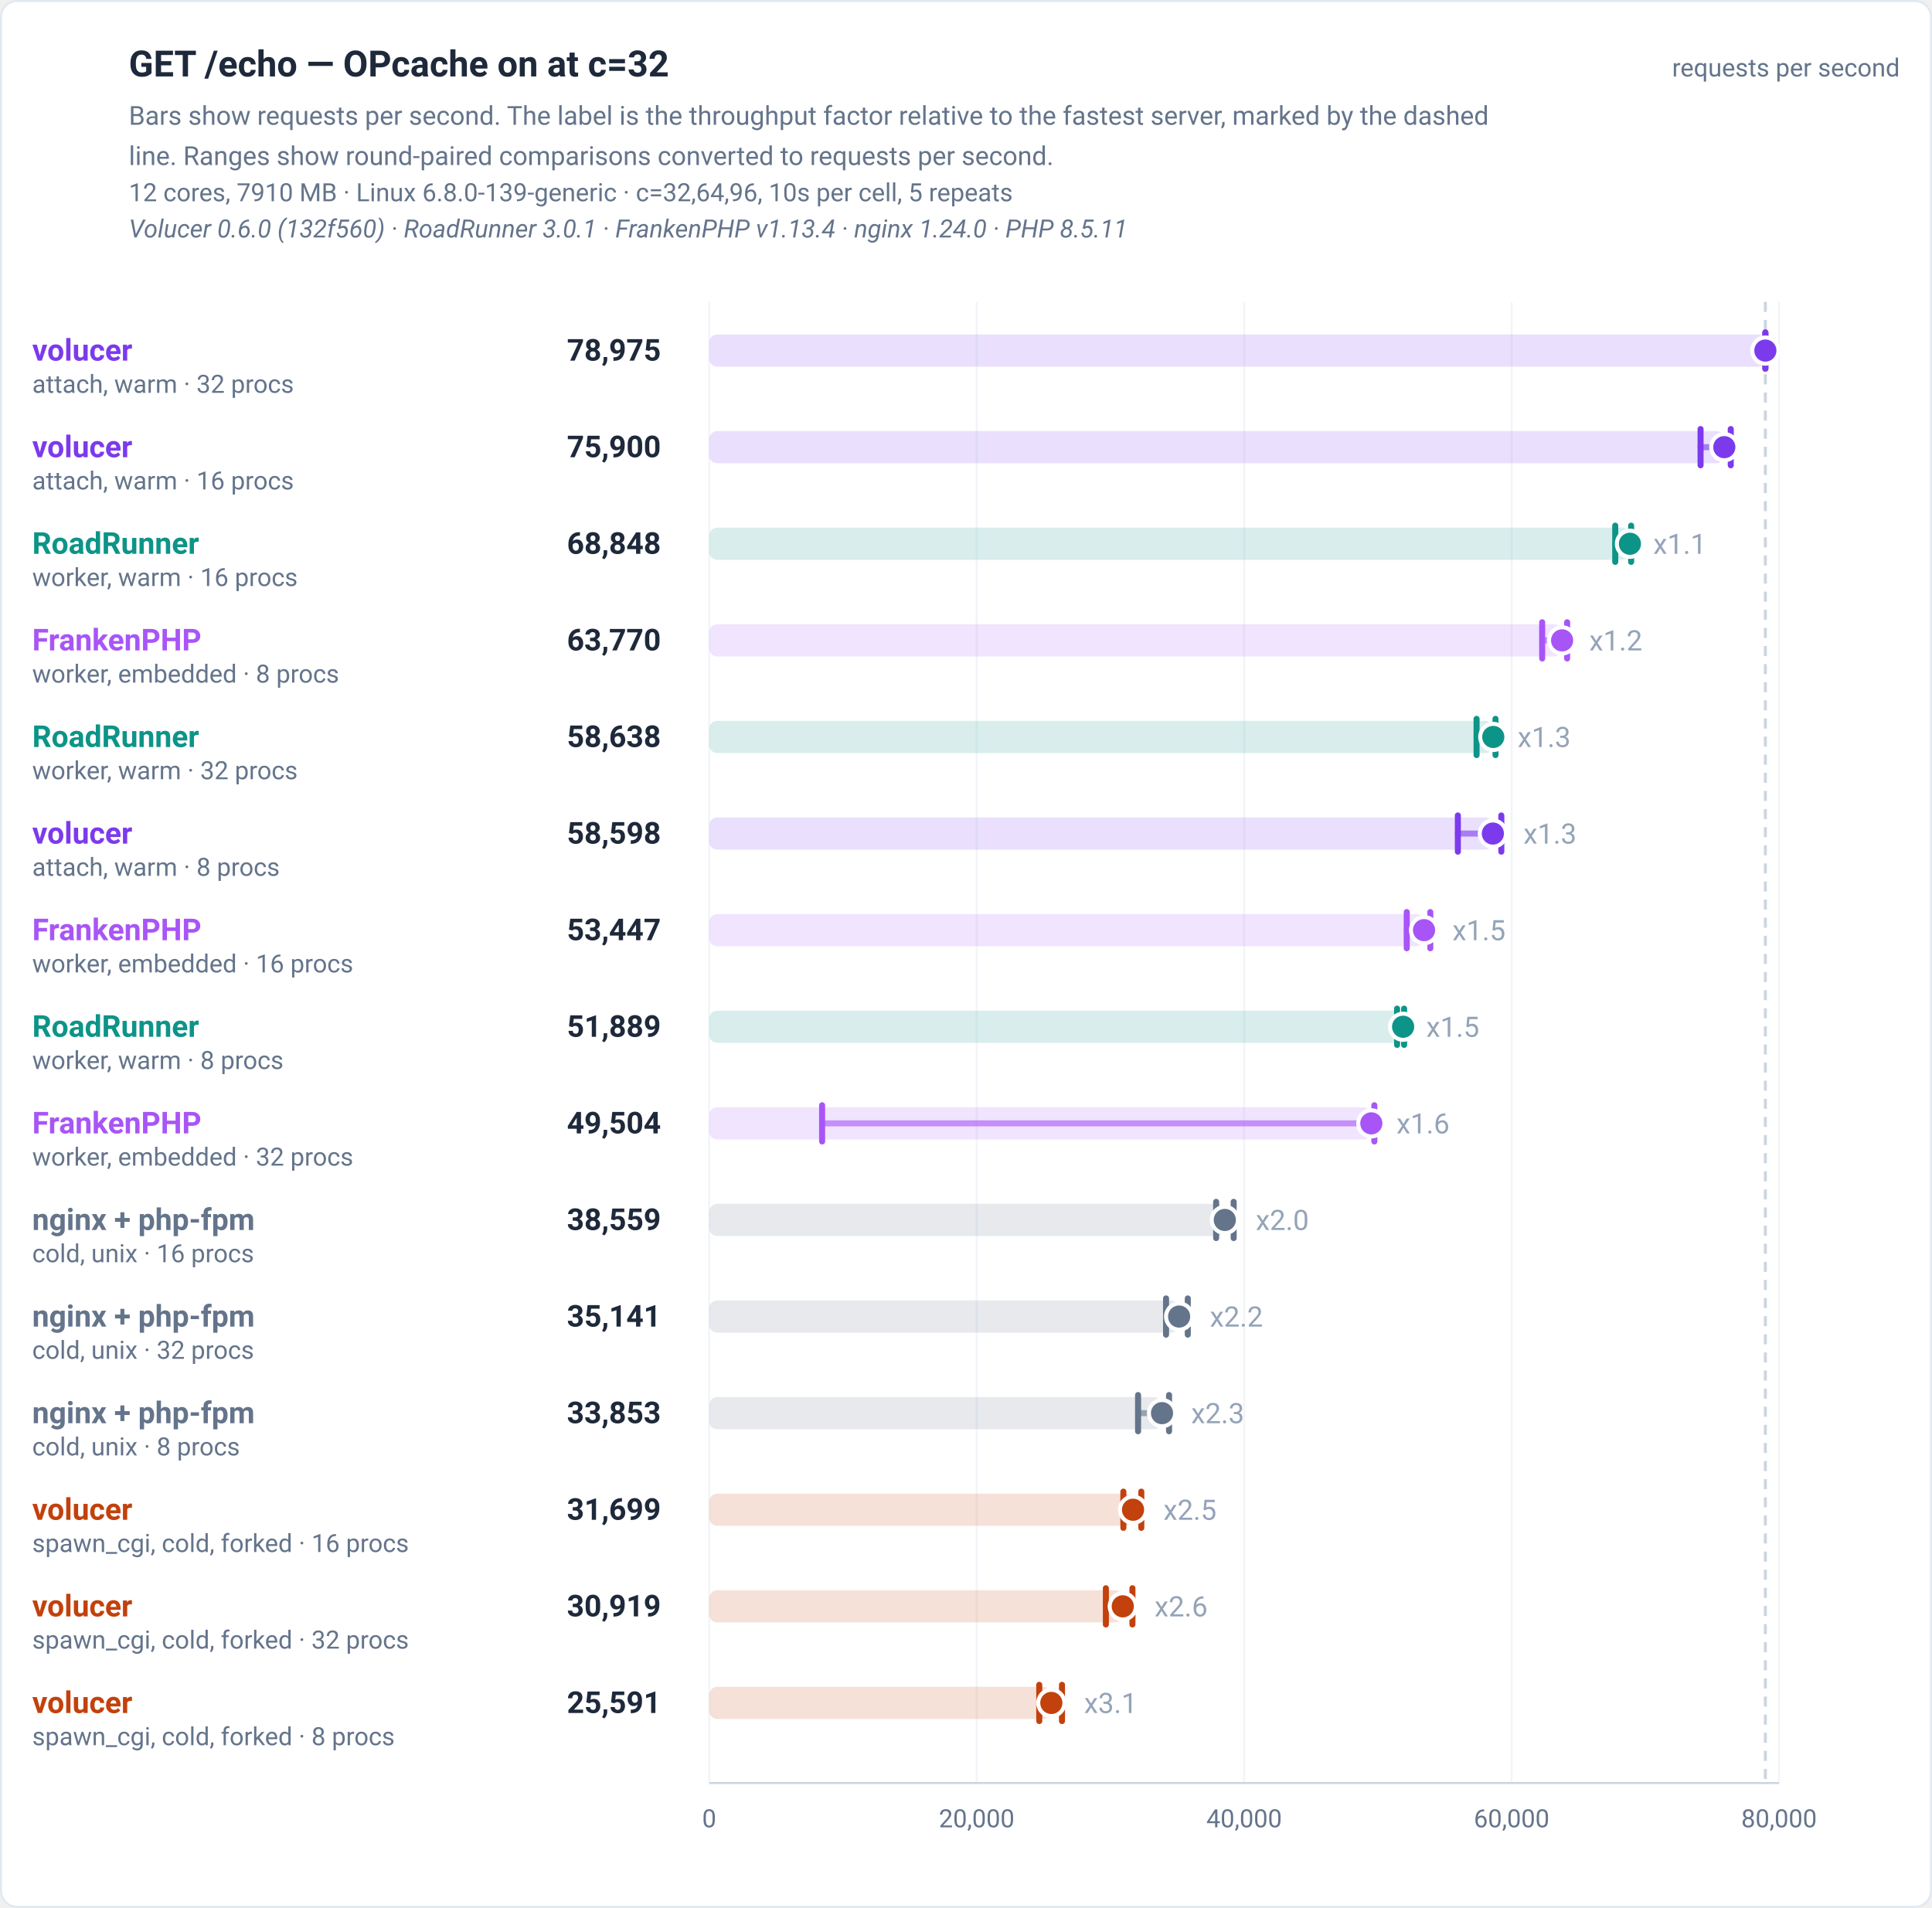
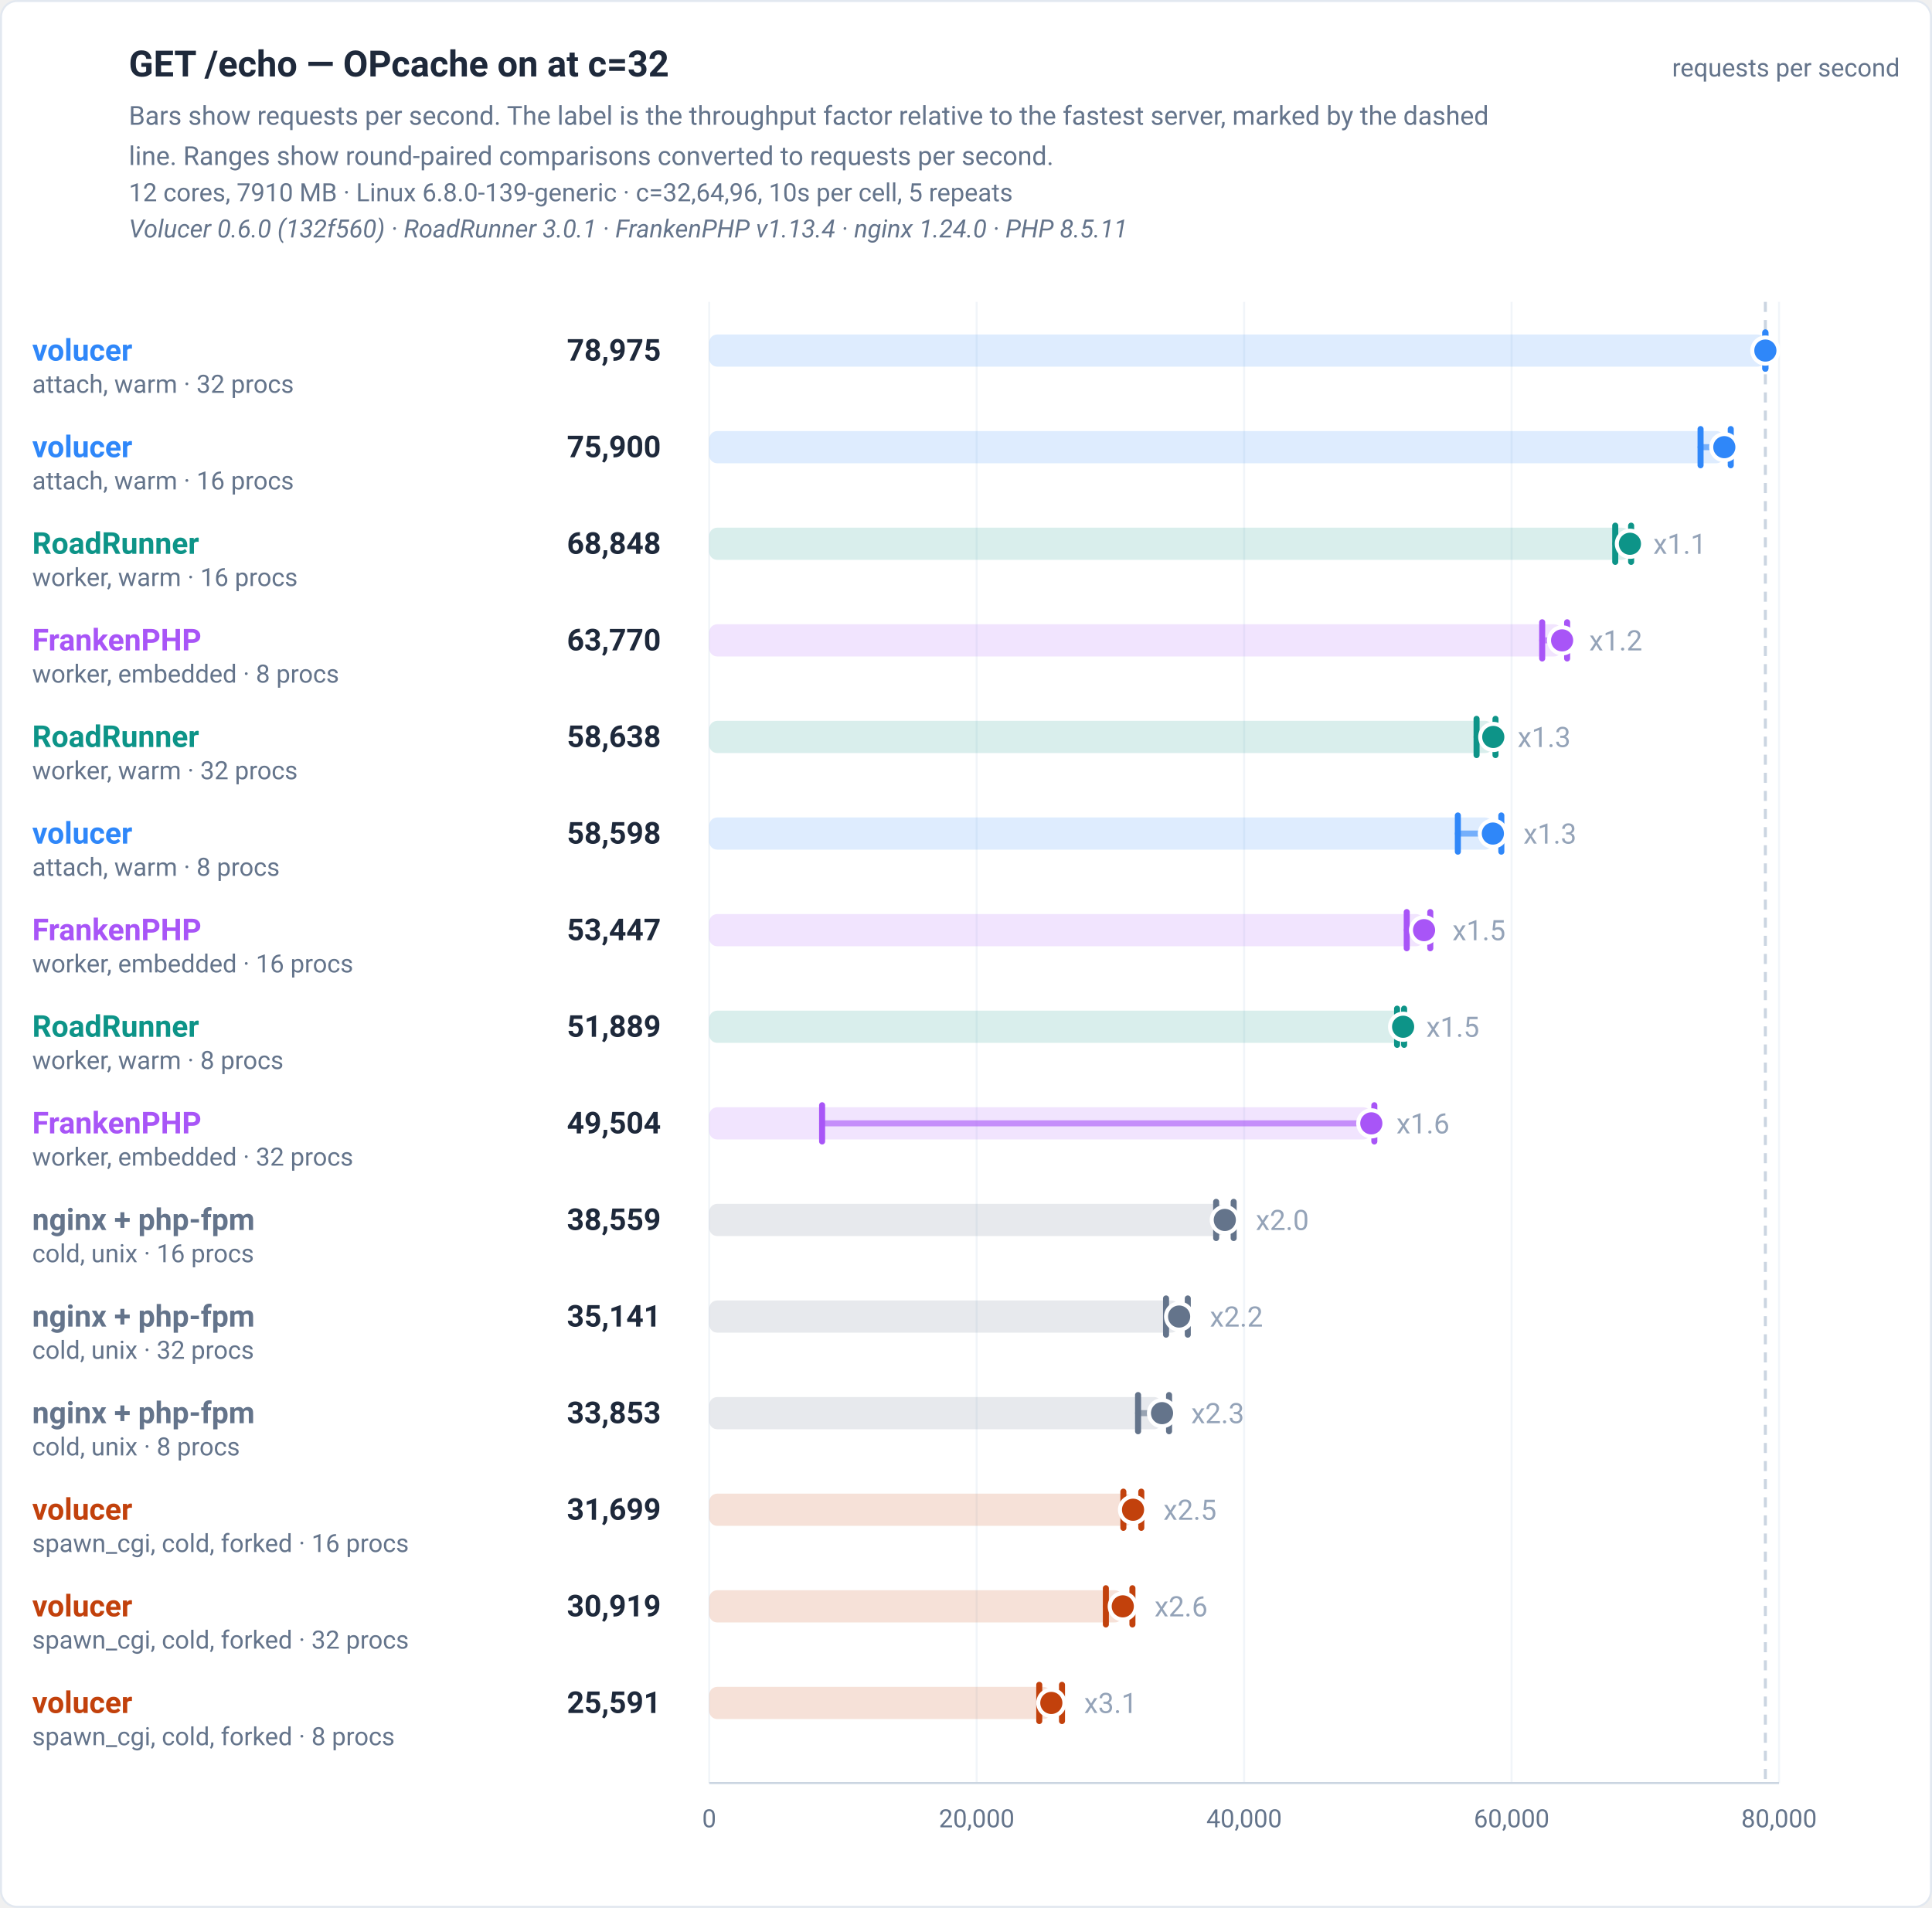
<svg xmlns="http://www.w3.org/2000/svg" width="960" height="948" viewBox="0 0 960 948" role="img" aria-label="GET /echo — OPcache on at c=32">
  <rect x="0.5" y="0.5" width="959" height="947" rx="8" fill="#ffffff" stroke="#e2e8f0" />
  <text x="64.0" y="38.0" font-family="-apple-system,BlinkMacSystemFont,'Segoe UI',Roboto,Helvetica,Arial,sans-serif" font-size="18" fill="#1e293b" text-anchor="start" font-weight="600">GET /echo — OPcache on at c=32</text>
  <text x="64.0" y="62.0" font-family="-apple-system,BlinkMacSystemFont,'Segoe UI',Roboto,Helvetica,Arial,sans-serif" font-size="13.0" fill="#64748b" text-anchor="start" font-weight="normal">Bars show requests per second. The label is the throughput factor relative to the fastest server, marked by the dashed</text>
  <text x="64.0" y="82.0" font-family="-apple-system,BlinkMacSystemFont,'Segoe UI',Roboto,Helvetica,Arial,sans-serif" font-size="13.0" fill="#64748b" text-anchor="start" font-weight="normal">line. Ranges show round-paired comparisons converted to requests per second.</text>
  <text x="64.0" y="100.0" font-family="-apple-system,BlinkMacSystemFont,'Segoe UI',Roboto,Helvetica,Arial,sans-serif" font-size="12.5" fill="#64748b" text-anchor="start" font-weight="normal">12 cores, 7910 MB · Linux 6.8.0-139-generic · c=32,64,96, 10s per cell, 5 repeats</text>
  <text x="64.0" y="118.0" font-family="-apple-system,BlinkMacSystemFont,'Segoe UI',Roboto,Helvetica,Arial,sans-serif" font-size="12.5" fill="#64748b" text-anchor="start" font-weight="normal" font-style="italic">Volucer 0.6.0 (132f560) · RoadRunner 3.0.1 · FrankenPHP v1.13.4 · nginx 1.24.0 · PHP 8.5.11</text>
  <text x="944.0" y="38.0" font-family="-apple-system,BlinkMacSystemFont,'Segoe UI',Roboto,Helvetica,Arial,sans-serif" font-size="12.5" fill="#64748b" text-anchor="end" font-weight="normal">requests per second</text>
  <line x1="352.4" y1="150.0" x2="352.4" y2="886.0" stroke="#f1f5f9" stroke-width="1" />
  <text x="352.4" y="908.0" font-family="-apple-system,BlinkMacSystemFont,'Segoe UI',Roboto,Helvetica,Arial,sans-serif" font-size="12.5" fill="#64748b" text-anchor="middle" font-weight="normal">0</text>
  <line x1="485.3" y1="150.0" x2="485.3" y2="886.0" stroke="#f1f5f9" stroke-width="1" />
  <text x="485.3" y="908.0" font-family="-apple-system,BlinkMacSystemFont,'Segoe UI',Roboto,Helvetica,Arial,sans-serif" font-size="12.5" fill="#64748b" text-anchor="middle" font-weight="normal">20,000</text>
  <line x1="618.2" y1="150.0" x2="618.2" y2="886.0" stroke="#f1f5f9" stroke-width="1" />
  <text x="618.2" y="908.0" font-family="-apple-system,BlinkMacSystemFont,'Segoe UI',Roboto,Helvetica,Arial,sans-serif" font-size="12.5" fill="#64748b" text-anchor="middle" font-weight="normal">40,000</text>
  <line x1="751.1" y1="150.0" x2="751.1" y2="886.0" stroke="#f1f5f9" stroke-width="1" />
  <text x="751.1" y="908.0" font-family="-apple-system,BlinkMacSystemFont,'Segoe UI',Roboto,Helvetica,Arial,sans-serif" font-size="12.5" fill="#64748b" text-anchor="middle" font-weight="normal">60,000</text>
  <line x1="884.0" y1="150.0" x2="884.0" y2="886.0" stroke="#f1f5f9" stroke-width="1" />
  <text x="884.0" y="908.0" font-family="-apple-system,BlinkMacSystemFont,'Segoe UI',Roboto,Helvetica,Arial,sans-serif" font-size="12.5" fill="#64748b" text-anchor="middle" font-weight="normal">80,000</text>
  <line x1="877.2" y1="150.0" x2="877.2" y2="886.0" stroke="#cbd5e1" stroke-width="1.5" stroke-dasharray="5 4" />
  <line x1="352.4" y1="886.0" x2="884.0" y2="886.0" stroke="#cbd5e1" stroke-width="1" />
-   <rect x="352.4" y="166.2" width="524.8" height="16.0" rx="4" fill="#7c3aed" fill-opacity="0.16" />
-   <line x1="877.2" y1="174.2" x2="877.2" y2="174.2" stroke="#7c3aed" stroke-width="3" stroke-linecap="round" opacity="0.6" />
-   <line x1="877.2" y1="165.2" x2="877.2" y2="183.2" stroke="#7c3aed" stroke-width="3" stroke-linecap="round" />
-   <line x1="877.2" y1="165.2" x2="877.2" y2="183.2" stroke="#7c3aed" stroke-width="3" stroke-linecap="round" />
-   <circle cx="877.2" cy="174.2" r="6.5" fill="#7c3aed" stroke="#ffffff" stroke-width="2" />
-   <text x="16.0" y="179.2" font-family="-apple-system,BlinkMacSystemFont,'Segoe UI',Roboto,Helvetica,Arial,sans-serif" font-size="15.0" fill="#7c3aed" text-anchor="start" font-weight="700">volucer</text>
+   <rect x="352.4" y="166.2" width="524.8" height="16.0" rx="4" fill="#2F87F9" fill-opacity="0.16" />
+   <line x1="877.2" y1="174.2" x2="877.2" y2="174.2" stroke="#2F87F9" stroke-width="3" stroke-linecap="round" opacity="0.6" />
+   <line x1="877.2" y1="165.2" x2="877.2" y2="183.2" stroke="#2F87F9" stroke-width="3" stroke-linecap="round" />
+   <line x1="877.2" y1="165.2" x2="877.2" y2="183.2" stroke="#2F87F9" stroke-width="3" stroke-linecap="round" />
+   <circle cx="877.2" cy="174.2" r="6.5" fill="#2F87F9" stroke="#ffffff" stroke-width="2" />
+   <text x="16.0" y="179.2" font-family="-apple-system,BlinkMacSystemFont,'Segoe UI',Roboto,Helvetica,Arial,sans-serif" font-size="15.0" fill="#2F87F9" text-anchor="start" font-weight="700">volucer</text>
  <text x="16.0" y="195.2" font-family="-apple-system,BlinkMacSystemFont,'Segoe UI',Roboto,Helvetica,Arial,sans-serif" font-size="12.5" fill="#64748b" text-anchor="start" font-weight="normal">attach, warm · 32 procs</text>
  <text x="328.4" y="179.2" font-family="-apple-system,BlinkMacSystemFont,'Segoe UI',Roboto,Helvetica,Arial,sans-serif" font-size="15.0" fill="#1e293b" text-anchor="end" font-weight="700">78,975</text>
-   <rect x="352.4" y="214.2" width="504.4" height="16.0" rx="4" fill="#7c3aed" fill-opacity="0.16" />
-   <line x1="845.0" y1="222.2" x2="860.0" y2="222.2" stroke="#7c3aed" stroke-width="3" stroke-linecap="round" opacity="0.6" />
-   <line x1="845.0" y1="213.2" x2="845.0" y2="231.2" stroke="#7c3aed" stroke-width="3" stroke-linecap="round" />
-   <line x1="860.0" y1="213.2" x2="860.0" y2="231.2" stroke="#7c3aed" stroke-width="3" stroke-linecap="round" />
-   <circle cx="856.8" cy="222.2" r="6.5" fill="#7c3aed" stroke="#ffffff" stroke-width="2" />
-   <text x="16.0" y="227.2" font-family="-apple-system,BlinkMacSystemFont,'Segoe UI',Roboto,Helvetica,Arial,sans-serif" font-size="15.0" fill="#7c3aed" text-anchor="start" font-weight="700">volucer</text>
+   <rect x="352.4" y="214.2" width="504.4" height="16.0" rx="4" fill="#2F87F9" fill-opacity="0.16" />
+   <line x1="845.0" y1="222.2" x2="860.0" y2="222.2" stroke="#2F87F9" stroke-width="3" stroke-linecap="round" opacity="0.6" />
+   <line x1="845.0" y1="213.2" x2="845.0" y2="231.2" stroke="#2F87F9" stroke-width="3" stroke-linecap="round" />
+   <line x1="860.0" y1="213.2" x2="860.0" y2="231.2" stroke="#2F87F9" stroke-width="3" stroke-linecap="round" />
+   <circle cx="856.8" cy="222.2" r="6.5" fill="#2F87F9" stroke="#ffffff" stroke-width="2" />
+   <text x="16.0" y="227.2" font-family="-apple-system,BlinkMacSystemFont,'Segoe UI',Roboto,Helvetica,Arial,sans-serif" font-size="15.0" fill="#2F87F9" text-anchor="start" font-weight="700">volucer</text>
  <text x="16.0" y="243.2" font-family="-apple-system,BlinkMacSystemFont,'Segoe UI',Roboto,Helvetica,Arial,sans-serif" font-size="12.5" fill="#64748b" text-anchor="start" font-weight="normal">attach, warm · 16 procs</text>
  <text x="328.4" y="227.2" font-family="-apple-system,BlinkMacSystemFont,'Segoe UI',Roboto,Helvetica,Arial,sans-serif" font-size="15.0" fill="#1e293b" text-anchor="end" font-weight="700">75,900</text>
  <rect x="352.4" y="262.2" width="457.5" height="16.0" rx="4" fill="#0d9488" fill-opacity="0.16" />
  <line x1="802.6" y1="270.2" x2="810.5" y2="270.2" stroke="#0d9488" stroke-width="3" stroke-linecap="round" opacity="0.6" />
  <line x1="802.6" y1="261.2" x2="802.6" y2="279.2" stroke="#0d9488" stroke-width="3" stroke-linecap="round" />
  <line x1="810.5" y1="261.2" x2="810.5" y2="279.2" stroke="#0d9488" stroke-width="3" stroke-linecap="round" />
  <circle cx="809.9" cy="270.2" r="6.5" fill="#0d9488" stroke="#ffffff" stroke-width="2" />
  <text x="16.0" y="275.2" font-family="-apple-system,BlinkMacSystemFont,'Segoe UI',Roboto,Helvetica,Arial,sans-serif" font-size="15.0" fill="#0d9488" text-anchor="start" font-weight="700">RoadRunner</text>
  <text x="16.0" y="291.2" font-family="-apple-system,BlinkMacSystemFont,'Segoe UI',Roboto,Helvetica,Arial,sans-serif" font-size="12.5" fill="#64748b" text-anchor="start" font-weight="normal">worker, warm · 16 procs</text>
  <text x="328.4" y="275.2" font-family="-apple-system,BlinkMacSystemFont,'Segoe UI',Roboto,Helvetica,Arial,sans-serif" font-size="15.0" fill="#1e293b" text-anchor="end" font-weight="700">68,848</text>
  <text x="821.5" y="275.2" font-family="-apple-system,BlinkMacSystemFont,'Segoe UI',Roboto,Helvetica,Arial,sans-serif" font-size="14.0" fill="#94a3b8" text-anchor="start" font-weight="normal">x1.1</text>
  <rect x="352.4" y="310.2" width="423.8" height="16.0" rx="4" fill="#a855f7" fill-opacity="0.16" />
  <line x1="766.3" y1="318.2" x2="778.7" y2="318.2" stroke="#a855f7" stroke-width="3" stroke-linecap="round" opacity="0.6" />
  <line x1="766.3" y1="309.2" x2="766.3" y2="327.2" stroke="#a855f7" stroke-width="3" stroke-linecap="round" />
  <line x1="778.7" y1="309.2" x2="778.7" y2="327.2" stroke="#a855f7" stroke-width="3" stroke-linecap="round" />
  <circle cx="776.2" cy="318.2" r="6.5" fill="#a855f7" stroke="#ffffff" stroke-width="2" />
  <text x="16.0" y="323.2" font-family="-apple-system,BlinkMacSystemFont,'Segoe UI',Roboto,Helvetica,Arial,sans-serif" font-size="15.0" fill="#a855f7" text-anchor="start" font-weight="700">FrankenPHP</text>
  <text x="16.0" y="339.2" font-family="-apple-system,BlinkMacSystemFont,'Segoe UI',Roboto,Helvetica,Arial,sans-serif" font-size="12.5" fill="#64748b" text-anchor="start" font-weight="normal">worker, embedded · 8 procs</text>
  <text x="328.4" y="323.2" font-family="-apple-system,BlinkMacSystemFont,'Segoe UI',Roboto,Helvetica,Arial,sans-serif" font-size="15.0" fill="#1e293b" text-anchor="end" font-weight="700">63,770</text>
  <text x="789.7" y="323.2" font-family="-apple-system,BlinkMacSystemFont,'Segoe UI',Roboto,Helvetica,Arial,sans-serif" font-size="14.0" fill="#94a3b8" text-anchor="start" font-weight="normal">x1.2</text>
  <rect x="352.4" y="358.2" width="389.6" height="16.0" rx="4" fill="#0d9488" fill-opacity="0.16" />
  <line x1="733.7" y1="366.2" x2="743.1" y2="366.2" stroke="#0d9488" stroke-width="3" stroke-linecap="round" opacity="0.6" />
  <line x1="733.7" y1="357.2" x2="733.7" y2="375.2" stroke="#0d9488" stroke-width="3" stroke-linecap="round" />
  <line x1="743.1" y1="357.2" x2="743.1" y2="375.2" stroke="#0d9488" stroke-width="3" stroke-linecap="round" />
  <circle cx="742.0" cy="366.2" r="6.5" fill="#0d9488" stroke="#ffffff" stroke-width="2" />
  <text x="16.0" y="371.2" font-family="-apple-system,BlinkMacSystemFont,'Segoe UI',Roboto,Helvetica,Arial,sans-serif" font-size="15.0" fill="#0d9488" text-anchor="start" font-weight="700">RoadRunner</text>
  <text x="16.0" y="387.2" font-family="-apple-system,BlinkMacSystemFont,'Segoe UI',Roboto,Helvetica,Arial,sans-serif" font-size="12.5" fill="#64748b" text-anchor="start" font-weight="normal">worker, warm · 32 procs</text>
  <text x="328.4" y="371.2" font-family="-apple-system,BlinkMacSystemFont,'Segoe UI',Roboto,Helvetica,Arial,sans-serif" font-size="15.0" fill="#1e293b" text-anchor="end" font-weight="700">58,638</text>
  <text x="754.1" y="371.2" font-family="-apple-system,BlinkMacSystemFont,'Segoe UI',Roboto,Helvetica,Arial,sans-serif" font-size="14.0" fill="#94a3b8" text-anchor="start" font-weight="normal">x1.3</text>
-   <rect x="352.4" y="406.2" width="389.4" height="16.0" rx="4" fill="#7c3aed" fill-opacity="0.16" />
-   <line x1="724.4" y1="414.2" x2="746.0" y2="414.2" stroke="#7c3aed" stroke-width="3" stroke-linecap="round" opacity="0.6" />
-   <line x1="724.4" y1="405.2" x2="724.4" y2="423.2" stroke="#7c3aed" stroke-width="3" stroke-linecap="round" />
-   <line x1="746.0" y1="405.2" x2="746.0" y2="423.2" stroke="#7c3aed" stroke-width="3" stroke-linecap="round" />
-   <circle cx="741.8" cy="414.2" r="6.5" fill="#7c3aed" stroke="#ffffff" stroke-width="2" />
-   <text x="16.0" y="419.2" font-family="-apple-system,BlinkMacSystemFont,'Segoe UI',Roboto,Helvetica,Arial,sans-serif" font-size="15.0" fill="#7c3aed" text-anchor="start" font-weight="700">volucer</text>
+   <rect x="352.4" y="406.2" width="389.4" height="16.0" rx="4" fill="#2F87F9" fill-opacity="0.16" />
+   <line x1="724.4" y1="414.2" x2="746.0" y2="414.2" stroke="#2F87F9" stroke-width="3" stroke-linecap="round" opacity="0.6" />
+   <line x1="724.4" y1="405.2" x2="724.4" y2="423.2" stroke="#2F87F9" stroke-width="3" stroke-linecap="round" />
+   <line x1="746.0" y1="405.2" x2="746.0" y2="423.2" stroke="#2F87F9" stroke-width="3" stroke-linecap="round" />
+   <circle cx="741.8" cy="414.2" r="6.5" fill="#2F87F9" stroke="#ffffff" stroke-width="2" />
+   <text x="16.0" y="419.2" font-family="-apple-system,BlinkMacSystemFont,'Segoe UI',Roboto,Helvetica,Arial,sans-serif" font-size="15.0" fill="#2F87F9" text-anchor="start" font-weight="700">volucer</text>
  <text x="16.0" y="435.2" font-family="-apple-system,BlinkMacSystemFont,'Segoe UI',Roboto,Helvetica,Arial,sans-serif" font-size="12.5" fill="#64748b" text-anchor="start" font-weight="normal">attach, warm · 8 procs</text>
  <text x="328.4" y="419.2" font-family="-apple-system,BlinkMacSystemFont,'Segoe UI',Roboto,Helvetica,Arial,sans-serif" font-size="15.0" fill="#1e293b" text-anchor="end" font-weight="700">58,598</text>
  <text x="757.0" y="419.2" font-family="-apple-system,BlinkMacSystemFont,'Segoe UI',Roboto,Helvetica,Arial,sans-serif" font-size="14.0" fill="#94a3b8" text-anchor="start" font-weight="normal">x1.3</text>
  <rect x="352.4" y="454.2" width="355.2" height="16.0" rx="4" fill="#a855f7" fill-opacity="0.16" />
  <line x1="699.0" y1="462.2" x2="710.7" y2="462.2" stroke="#a855f7" stroke-width="3" stroke-linecap="round" opacity="0.6" />
  <line x1="699.0" y1="453.2" x2="699.0" y2="471.2" stroke="#a855f7" stroke-width="3" stroke-linecap="round" />
  <line x1="710.7" y1="453.2" x2="710.7" y2="471.2" stroke="#a855f7" stroke-width="3" stroke-linecap="round" />
  <circle cx="707.6" cy="462.2" r="6.5" fill="#a855f7" stroke="#ffffff" stroke-width="2" />
  <text x="16.0" y="467.2" font-family="-apple-system,BlinkMacSystemFont,'Segoe UI',Roboto,Helvetica,Arial,sans-serif" font-size="15.0" fill="#a855f7" text-anchor="start" font-weight="700">FrankenPHP</text>
  <text x="16.0" y="483.2" font-family="-apple-system,BlinkMacSystemFont,'Segoe UI',Roboto,Helvetica,Arial,sans-serif" font-size="12.5" fill="#64748b" text-anchor="start" font-weight="normal">worker, embedded · 16 procs</text>
  <text x="328.4" y="467.2" font-family="-apple-system,BlinkMacSystemFont,'Segoe UI',Roboto,Helvetica,Arial,sans-serif" font-size="15.0" fill="#1e293b" text-anchor="end" font-weight="700">53,447</text>
  <text x="721.7" y="467.2" font-family="-apple-system,BlinkMacSystemFont,'Segoe UI',Roboto,Helvetica,Arial,sans-serif" font-size="14.0" fill="#94a3b8" text-anchor="start" font-weight="normal">x1.5</text>
  <rect x="352.4" y="502.2" width="344.8" height="16.0" rx="4" fill="#0d9488" fill-opacity="0.16" />
  <line x1="694.2" y1="510.2" x2="697.7" y2="510.2" stroke="#0d9488" stroke-width="3" stroke-linecap="round" opacity="0.6" />
  <line x1="694.2" y1="501.2" x2="694.2" y2="519.2" stroke="#0d9488" stroke-width="3" stroke-linecap="round" />
  <line x1="697.7" y1="501.2" x2="697.7" y2="519.2" stroke="#0d9488" stroke-width="3" stroke-linecap="round" />
  <circle cx="697.2" cy="510.2" r="6.5" fill="#0d9488" stroke="#ffffff" stroke-width="2" />
  <text x="16.0" y="515.2" font-family="-apple-system,BlinkMacSystemFont,'Segoe UI',Roboto,Helvetica,Arial,sans-serif" font-size="15.0" fill="#0d9488" text-anchor="start" font-weight="700">RoadRunner</text>
  <text x="16.0" y="531.2" font-family="-apple-system,BlinkMacSystemFont,'Segoe UI',Roboto,Helvetica,Arial,sans-serif" font-size="12.5" fill="#64748b" text-anchor="start" font-weight="normal">worker, warm · 8 procs</text>
  <text x="328.4" y="515.2" font-family="-apple-system,BlinkMacSystemFont,'Segoe UI',Roboto,Helvetica,Arial,sans-serif" font-size="15.0" fill="#1e293b" text-anchor="end" font-weight="700">51,889</text>
  <text x="708.7" y="515.2" font-family="-apple-system,BlinkMacSystemFont,'Segoe UI',Roboto,Helvetica,Arial,sans-serif" font-size="14.0" fill="#94a3b8" text-anchor="start" font-weight="normal">x1.5</text>
  <rect x="352.4" y="550.2" width="329.0" height="16.0" rx="4" fill="#a855f7" fill-opacity="0.16" />
  <line x1="408.5" y1="558.2" x2="682.9" y2="558.2" stroke="#a855f7" stroke-width="3" stroke-linecap="round" opacity="0.6" />
  <line x1="408.5" y1="549.2" x2="408.5" y2="567.2" stroke="#a855f7" stroke-width="3" stroke-linecap="round" />
  <line x1="682.9" y1="549.2" x2="682.9" y2="567.2" stroke="#a855f7" stroke-width="3" stroke-linecap="round" />
  <circle cx="681.4" cy="558.2" r="6.5" fill="#a855f7" stroke="#ffffff" stroke-width="2" />
  <text x="16.0" y="563.2" font-family="-apple-system,BlinkMacSystemFont,'Segoe UI',Roboto,Helvetica,Arial,sans-serif" font-size="15.0" fill="#a855f7" text-anchor="start" font-weight="700">FrankenPHP</text>
  <text x="16.0" y="579.2" font-family="-apple-system,BlinkMacSystemFont,'Segoe UI',Roboto,Helvetica,Arial,sans-serif" font-size="12.5" fill="#64748b" text-anchor="start" font-weight="normal">worker, embedded · 32 procs</text>
  <text x="328.4" y="563.2" font-family="-apple-system,BlinkMacSystemFont,'Segoe UI',Roboto,Helvetica,Arial,sans-serif" font-size="15.0" fill="#1e293b" text-anchor="end" font-weight="700">49,504</text>
  <text x="693.9" y="563.2" font-family="-apple-system,BlinkMacSystemFont,'Segoe UI',Roboto,Helvetica,Arial,sans-serif" font-size="14.0" fill="#94a3b8" text-anchor="start" font-weight="normal">x1.6</text>
  <rect x="352.4" y="598.2" width="256.2" height="16.0" rx="4" fill="#64748b" fill-opacity="0.16" />
  <line x1="604.3" y1="606.2" x2="613.0" y2="606.2" stroke="#64748b" stroke-width="3" stroke-linecap="round" opacity="0.6" />
  <line x1="604.3" y1="597.2" x2="604.3" y2="615.2" stroke="#64748b" stroke-width="3" stroke-linecap="round" />
  <line x1="613.0" y1="597.2" x2="613.0" y2="615.2" stroke="#64748b" stroke-width="3" stroke-linecap="round" />
  <circle cx="608.6" cy="606.2" r="6.5" fill="#64748b" stroke="#ffffff" stroke-width="2" />
  <text x="16.0" y="611.2" font-family="-apple-system,BlinkMacSystemFont,'Segoe UI',Roboto,Helvetica,Arial,sans-serif" font-size="15.0" fill="#64748b" text-anchor="start" font-weight="700">nginx + php-fpm</text>
  <text x="16.0" y="627.2" font-family="-apple-system,BlinkMacSystemFont,'Segoe UI',Roboto,Helvetica,Arial,sans-serif" font-size="12.5" fill="#64748b" text-anchor="start" font-weight="normal">cold, unix · 16 procs</text>
  <text x="328.4" y="611.2" font-family="-apple-system,BlinkMacSystemFont,'Segoe UI',Roboto,Helvetica,Arial,sans-serif" font-size="15.0" fill="#1e293b" text-anchor="end" font-weight="700">38,559</text>
  <text x="624.0" y="611.2" font-family="-apple-system,BlinkMacSystemFont,'Segoe UI',Roboto,Helvetica,Arial,sans-serif" font-size="14.0" fill="#94a3b8" text-anchor="start" font-weight="normal">x2.0</text>
  <rect x="352.4" y="646.2" width="233.5" height="16.0" rx="4" fill="#64748b" fill-opacity="0.16" />
  <line x1="579.4" y1="654.2" x2="590.2" y2="654.2" stroke="#64748b" stroke-width="3" stroke-linecap="round" opacity="0.6" />
  <line x1="579.4" y1="645.2" x2="579.4" y2="663.2" stroke="#64748b" stroke-width="3" stroke-linecap="round" />
  <line x1="590.2" y1="645.2" x2="590.2" y2="663.2" stroke="#64748b" stroke-width="3" stroke-linecap="round" />
  <circle cx="585.9" cy="654.2" r="6.5" fill="#64748b" stroke="#ffffff" stroke-width="2" />
  <text x="16.0" y="659.2" font-family="-apple-system,BlinkMacSystemFont,'Segoe UI',Roboto,Helvetica,Arial,sans-serif" font-size="15.0" fill="#64748b" text-anchor="start" font-weight="700">nginx + php-fpm</text>
  <text x="16.0" y="675.2" font-family="-apple-system,BlinkMacSystemFont,'Segoe UI',Roboto,Helvetica,Arial,sans-serif" font-size="12.5" fill="#64748b" text-anchor="start" font-weight="normal">cold, unix · 32 procs</text>
  <text x="328.4" y="659.2" font-family="-apple-system,BlinkMacSystemFont,'Segoe UI',Roboto,Helvetica,Arial,sans-serif" font-size="15.0" fill="#1e293b" text-anchor="end" font-weight="700">35,141</text>
  <text x="601.2" y="659.2" font-family="-apple-system,BlinkMacSystemFont,'Segoe UI',Roboto,Helvetica,Arial,sans-serif" font-size="14.0" fill="#94a3b8" text-anchor="start" font-weight="normal">x2.2</text>
  <rect x="352.4" y="694.2" width="225.0" height="16.0" rx="4" fill="#64748b" fill-opacity="0.16" />
  <line x1="565.5" y1="702.2" x2="580.9" y2="702.2" stroke="#64748b" stroke-width="3" stroke-linecap="round" opacity="0.6" />
  <line x1="565.5" y1="693.2" x2="565.5" y2="711.2" stroke="#64748b" stroke-width="3" stroke-linecap="round" />
  <line x1="580.9" y1="693.2" x2="580.9" y2="711.2" stroke="#64748b" stroke-width="3" stroke-linecap="round" />
  <circle cx="577.4" cy="702.2" r="6.5" fill="#64748b" stroke="#ffffff" stroke-width="2" />
  <text x="16.0" y="707.2" font-family="-apple-system,BlinkMacSystemFont,'Segoe UI',Roboto,Helvetica,Arial,sans-serif" font-size="15.0" fill="#64748b" text-anchor="start" font-weight="700">nginx + php-fpm</text>
  <text x="16.0" y="723.2" font-family="-apple-system,BlinkMacSystemFont,'Segoe UI',Roboto,Helvetica,Arial,sans-serif" font-size="12.5" fill="#64748b" text-anchor="start" font-weight="normal">cold, unix · 8 procs</text>
  <text x="328.4" y="707.2" font-family="-apple-system,BlinkMacSystemFont,'Segoe UI',Roboto,Helvetica,Arial,sans-serif" font-size="15.0" fill="#1e293b" text-anchor="end" font-weight="700">33,853</text>
  <text x="591.9" y="707.2" font-family="-apple-system,BlinkMacSystemFont,'Segoe UI',Roboto,Helvetica,Arial,sans-serif" font-size="14.0" fill="#94a3b8" text-anchor="start" font-weight="normal">x2.3</text>
  <rect x="352.4" y="742.2" width="210.6" height="16.0" rx="4" fill="#c2410c" fill-opacity="0.16" />
  <line x1="558.2" y1="750.2" x2="567.1" y2="750.2" stroke="#c2410c" stroke-width="3" stroke-linecap="round" opacity="0.6" />
  <line x1="558.2" y1="741.2" x2="558.2" y2="759.2" stroke="#c2410c" stroke-width="3" stroke-linecap="round" />
  <line x1="567.1" y1="741.2" x2="567.1" y2="759.2" stroke="#c2410c" stroke-width="3" stroke-linecap="round" />
  <circle cx="563.0" cy="750.2" r="6.5" fill="#c2410c" stroke="#ffffff" stroke-width="2" />
  <text x="16.0" y="755.2" font-family="-apple-system,BlinkMacSystemFont,'Segoe UI',Roboto,Helvetica,Arial,sans-serif" font-size="15.0" fill="#c2410c" text-anchor="start" font-weight="700">volucer</text>
  <text x="16.0" y="771.2" font-family="-apple-system,BlinkMacSystemFont,'Segoe UI',Roboto,Helvetica,Arial,sans-serif" font-size="12.5" fill="#64748b" text-anchor="start" font-weight="normal">spawn_cgi, cold, forked · 16 procs</text>
  <text x="328.4" y="755.2" font-family="-apple-system,BlinkMacSystemFont,'Segoe UI',Roboto,Helvetica,Arial,sans-serif" font-size="15.0" fill="#1e293b" text-anchor="end" font-weight="700">31,699</text>
  <text x="578.1" y="755.2" font-family="-apple-system,BlinkMacSystemFont,'Segoe UI',Roboto,Helvetica,Arial,sans-serif" font-size="14.0" fill="#94a3b8" text-anchor="start" font-weight="normal">x2.5</text>
  <rect x="352.4" y="790.2" width="205.5" height="16.0" rx="4" fill="#c2410c" fill-opacity="0.16" />
  <line x1="549.5" y1="798.2" x2="562.7" y2="798.2" stroke="#c2410c" stroke-width="3" stroke-linecap="round" opacity="0.6" />
  <line x1="549.5" y1="789.2" x2="549.5" y2="807.2" stroke="#c2410c" stroke-width="3" stroke-linecap="round" />
  <line x1="562.7" y1="789.2" x2="562.7" y2="807.2" stroke="#c2410c" stroke-width="3" stroke-linecap="round" />
  <circle cx="557.9" cy="798.2" r="6.5" fill="#c2410c" stroke="#ffffff" stroke-width="2" />
  <text x="16.0" y="803.2" font-family="-apple-system,BlinkMacSystemFont,'Segoe UI',Roboto,Helvetica,Arial,sans-serif" font-size="15.0" fill="#c2410c" text-anchor="start" font-weight="700">volucer</text>
  <text x="16.0" y="819.2" font-family="-apple-system,BlinkMacSystemFont,'Segoe UI',Roboto,Helvetica,Arial,sans-serif" font-size="12.5" fill="#64748b" text-anchor="start" font-weight="normal">spawn_cgi, cold, forked · 32 procs</text>
  <text x="328.4" y="803.2" font-family="-apple-system,BlinkMacSystemFont,'Segoe UI',Roboto,Helvetica,Arial,sans-serif" font-size="15.0" fill="#1e293b" text-anchor="end" font-weight="700">30,919</text>
  <text x="573.7" y="803.2" font-family="-apple-system,BlinkMacSystemFont,'Segoe UI',Roboto,Helvetica,Arial,sans-serif" font-size="14.0" fill="#94a3b8" text-anchor="start" font-weight="normal">x2.6</text>
  <rect x="352.4" y="838.2" width="170.0" height="16.0" rx="4" fill="#c2410c" fill-opacity="0.16" />
  <line x1="516.4" y1="846.2" x2="527.7" y2="846.2" stroke="#c2410c" stroke-width="3" stroke-linecap="round" opacity="0.6" />
  <line x1="516.4" y1="837.2" x2="516.4" y2="855.2" stroke="#c2410c" stroke-width="3" stroke-linecap="round" />
  <line x1="527.7" y1="837.2" x2="527.7" y2="855.2" stroke="#c2410c" stroke-width="3" stroke-linecap="round" />
  <circle cx="522.4" cy="846.2" r="6.5" fill="#c2410c" stroke="#ffffff" stroke-width="2" />
  <text x="16.0" y="851.2" font-family="-apple-system,BlinkMacSystemFont,'Segoe UI',Roboto,Helvetica,Arial,sans-serif" font-size="15.0" fill="#c2410c" text-anchor="start" font-weight="700">volucer</text>
  <text x="16.0" y="867.2" font-family="-apple-system,BlinkMacSystemFont,'Segoe UI',Roboto,Helvetica,Arial,sans-serif" font-size="12.5" fill="#64748b" text-anchor="start" font-weight="normal">spawn_cgi, cold, forked · 8 procs</text>
  <text x="328.4" y="851.2" font-family="-apple-system,BlinkMacSystemFont,'Segoe UI',Roboto,Helvetica,Arial,sans-serif" font-size="15.0" fill="#1e293b" text-anchor="end" font-weight="700">25,591</text>
  <text x="538.7" y="851.2" font-family="-apple-system,BlinkMacSystemFont,'Segoe UI',Roboto,Helvetica,Arial,sans-serif" font-size="14.0" fill="#94a3b8" text-anchor="start" font-weight="normal">x3.1</text>
</svg>
